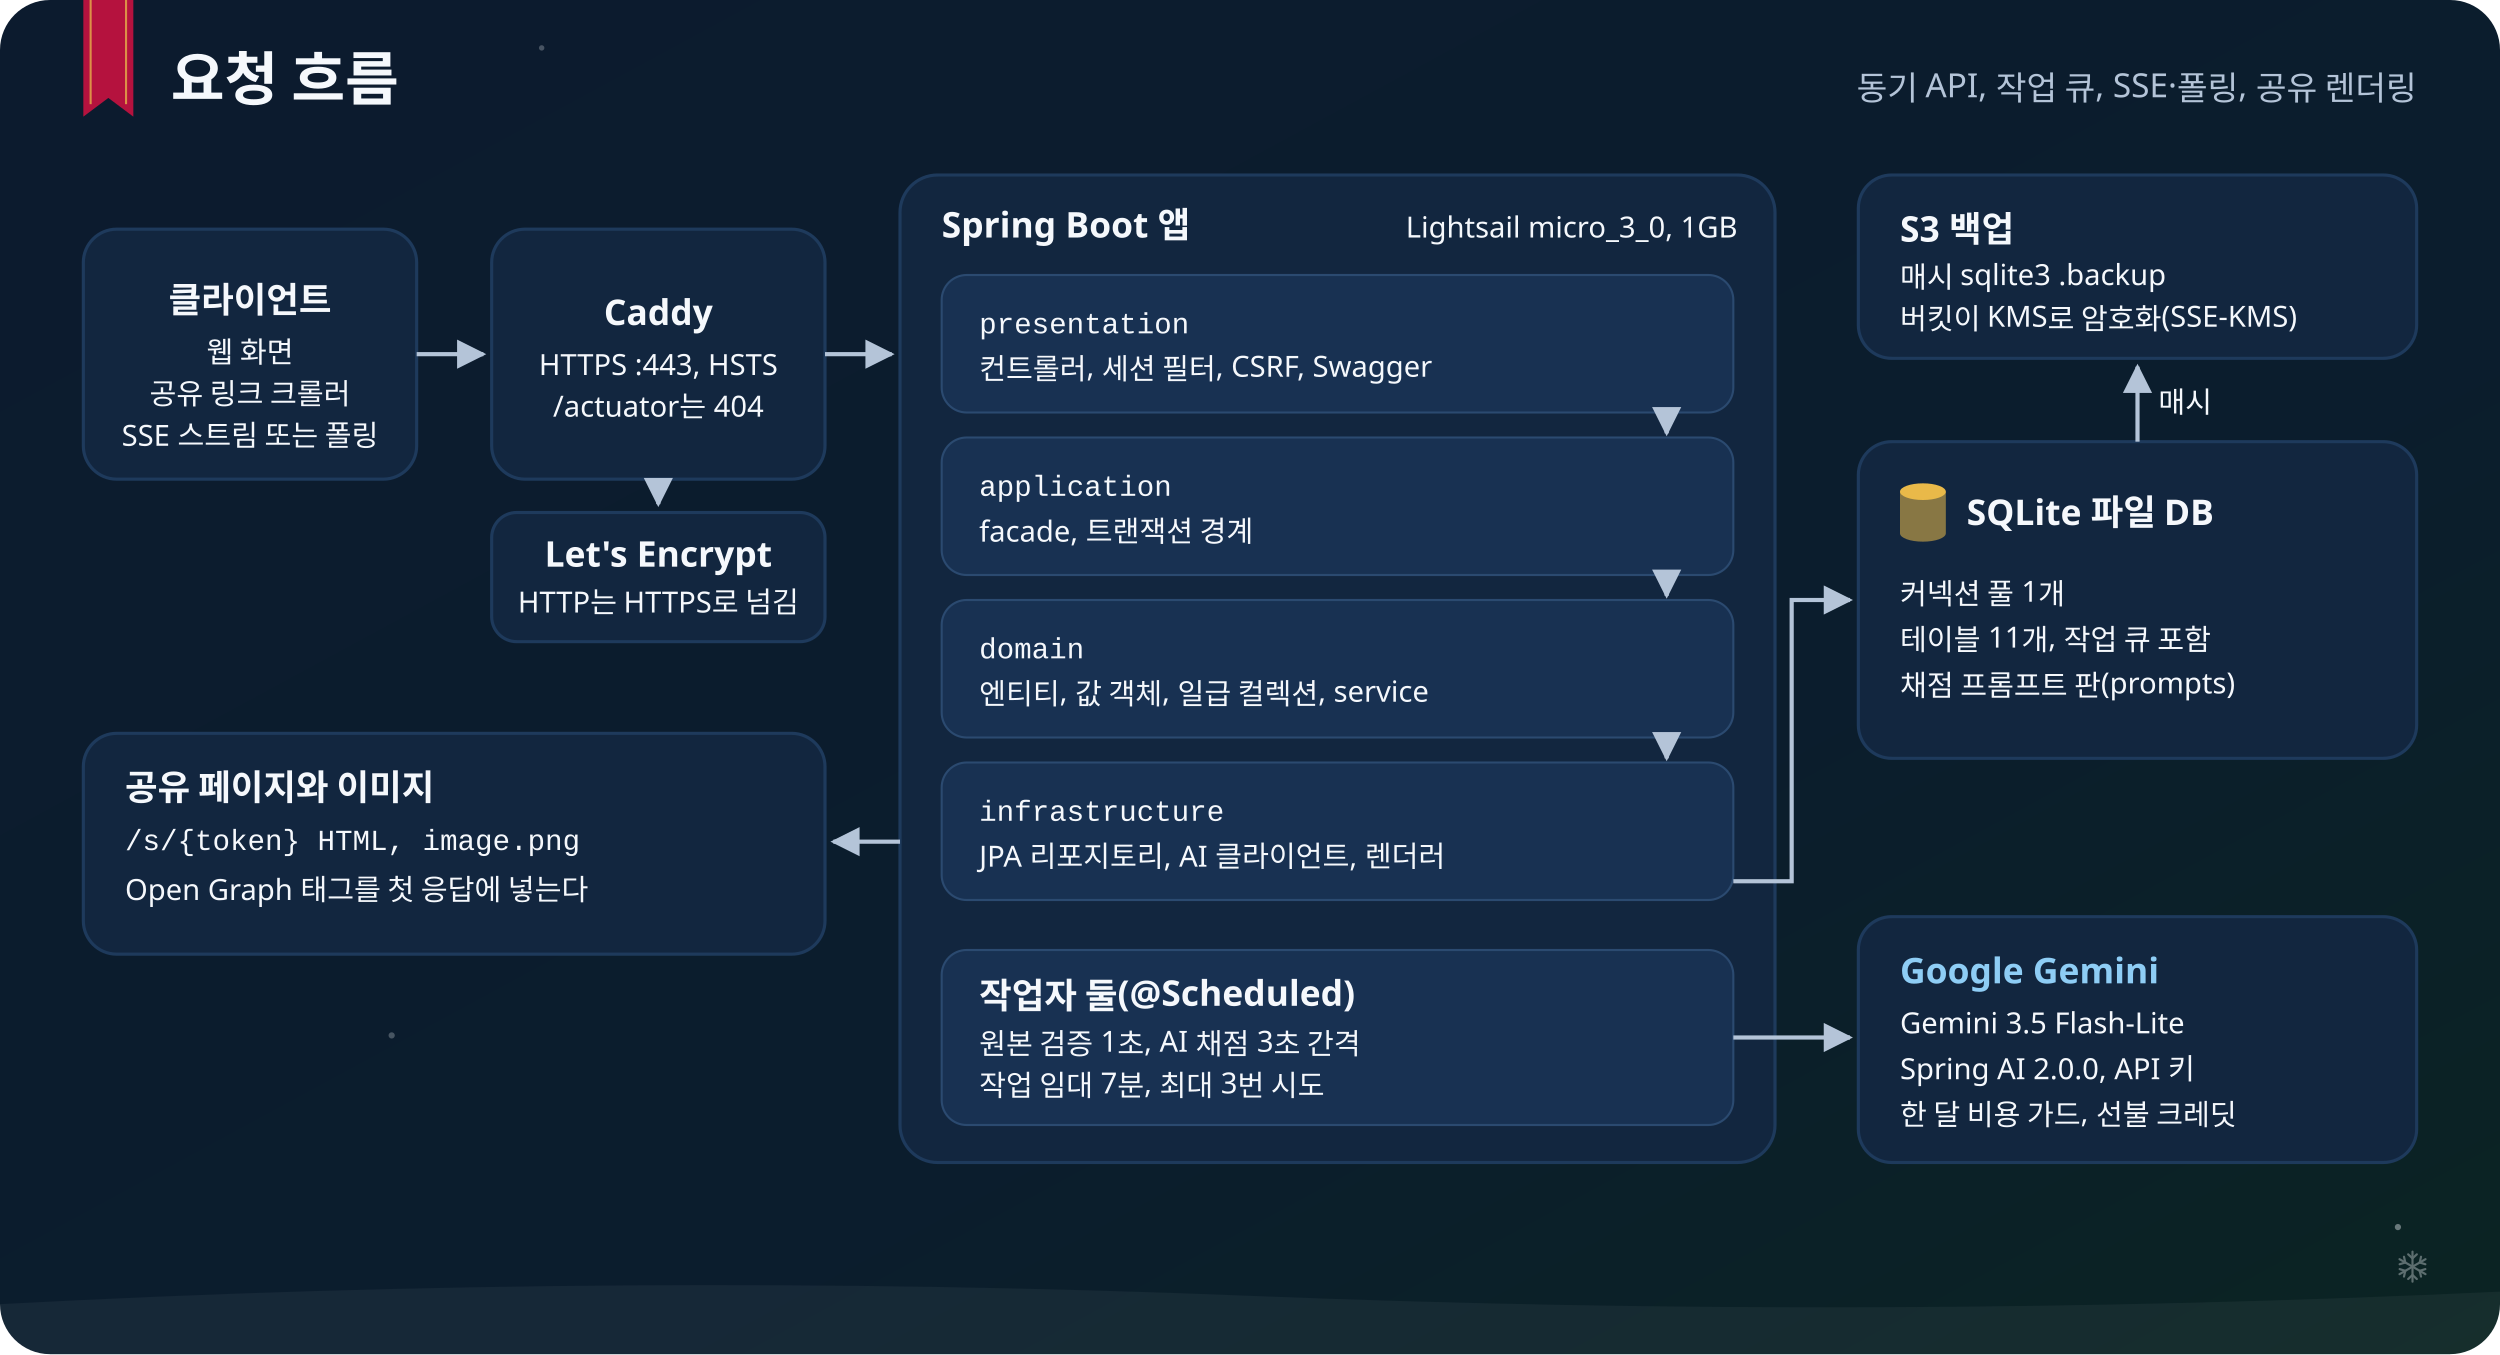
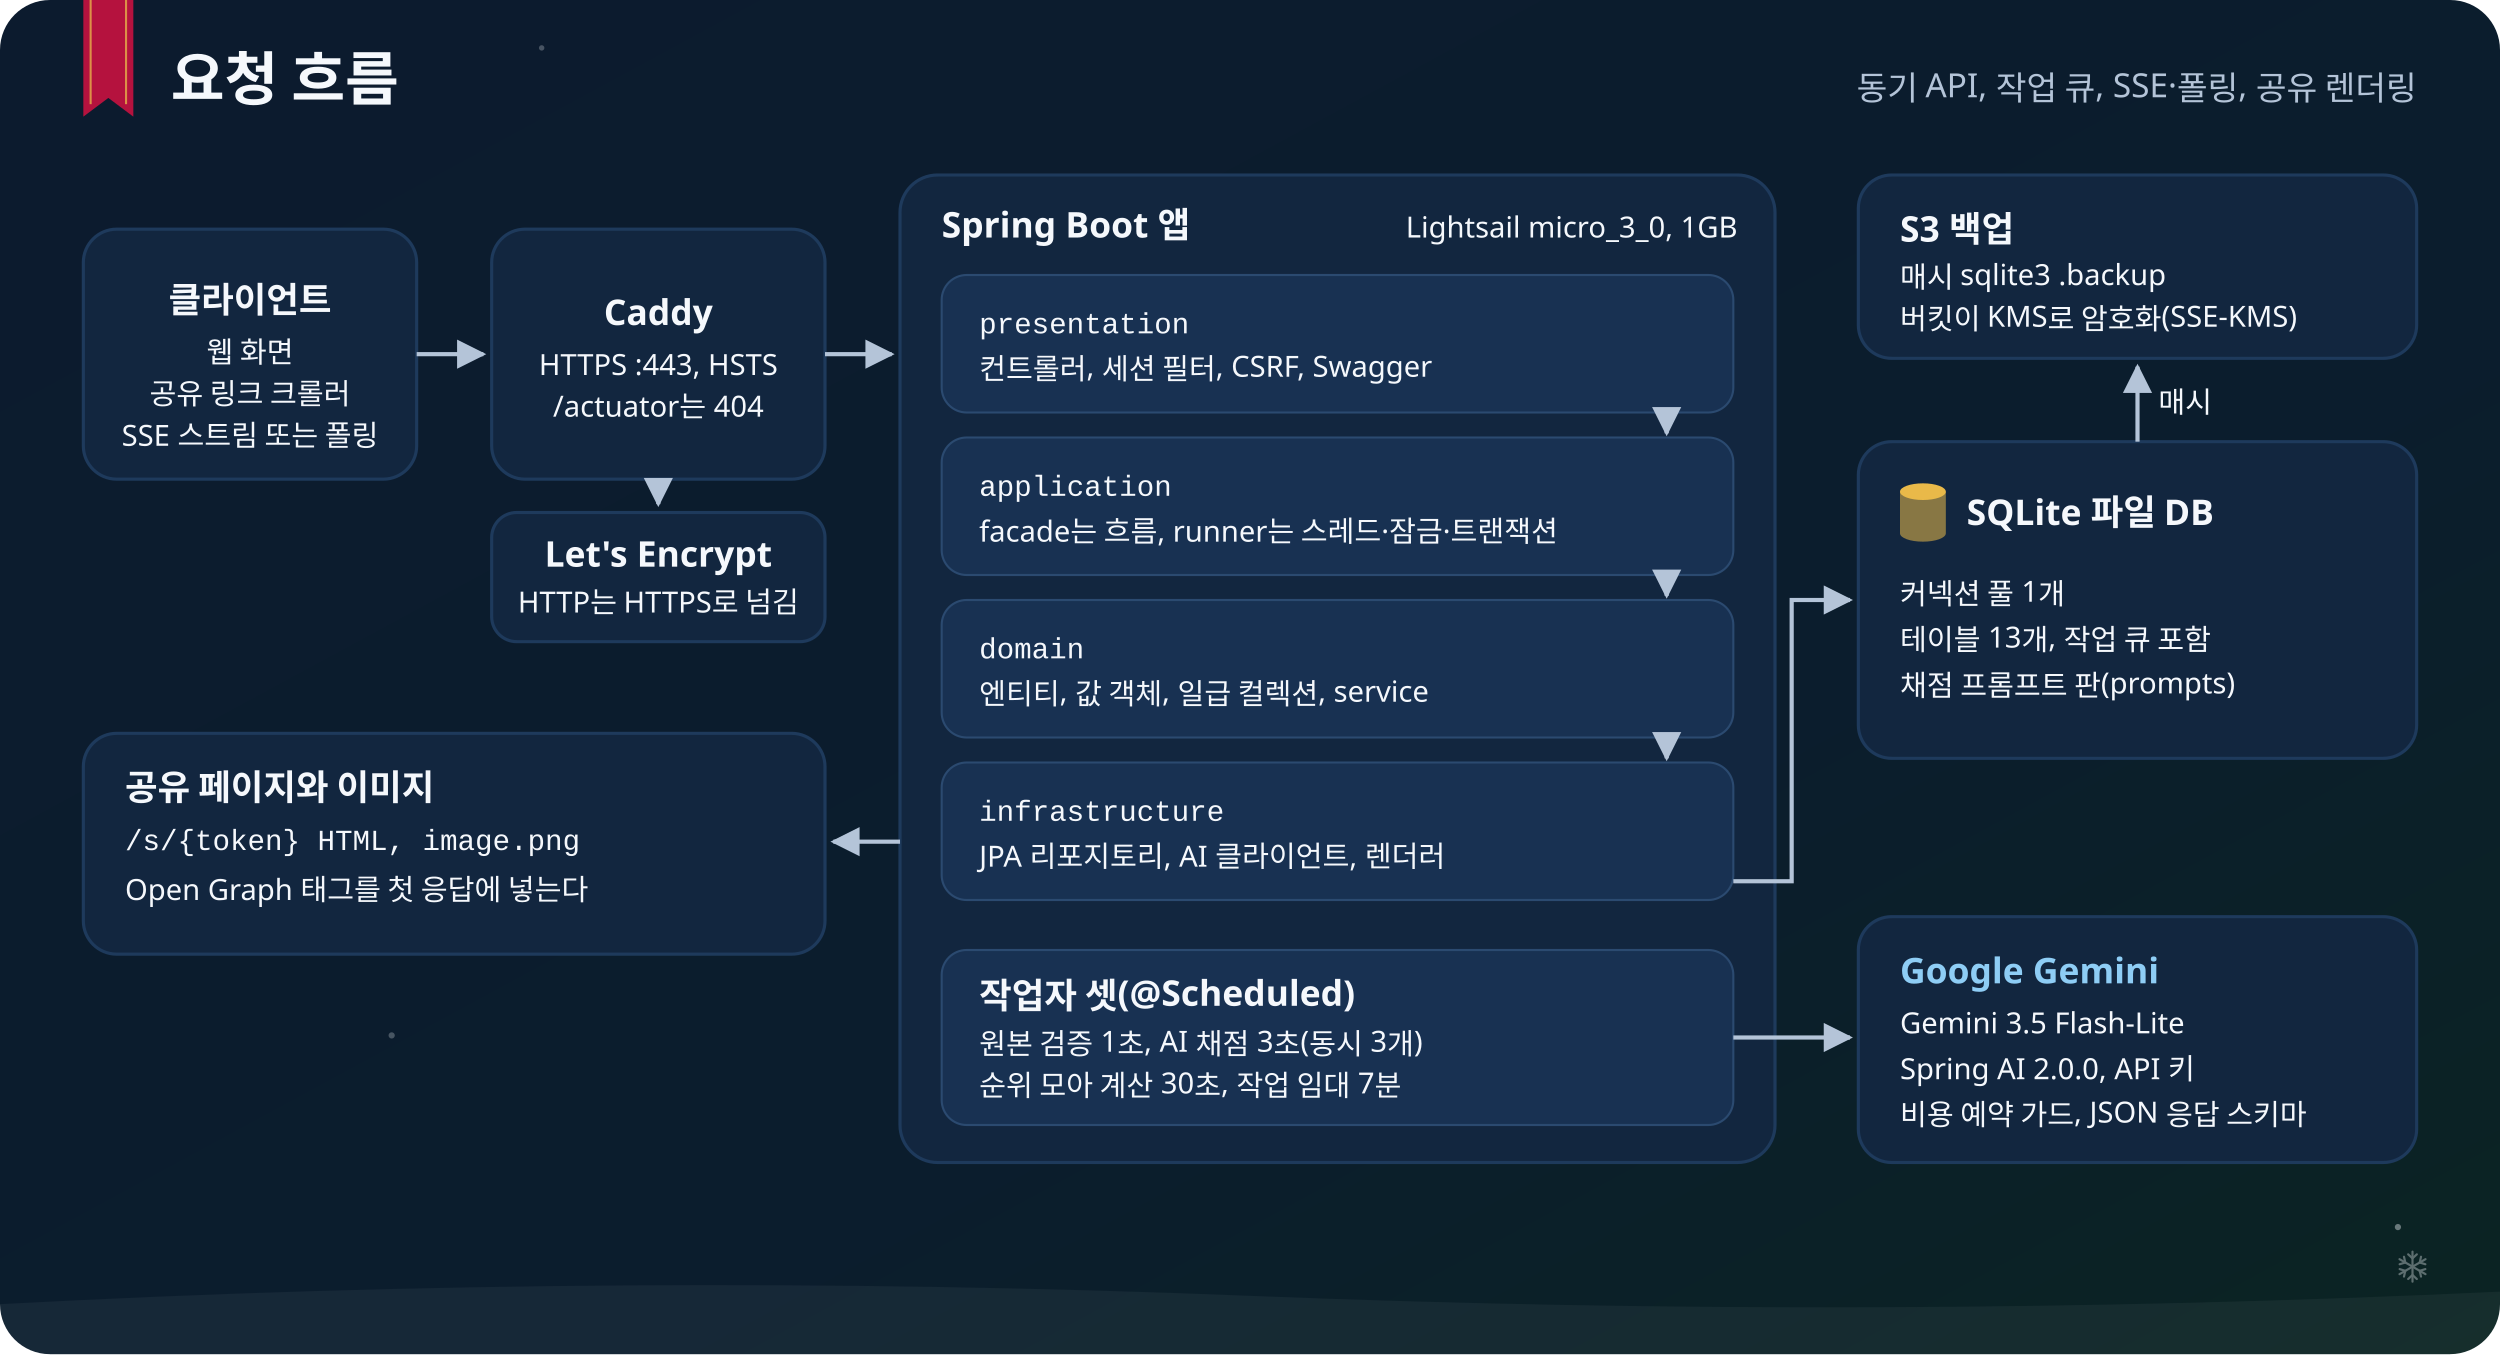
- <svg xmlns="http://www.w3.org/2000/svg" xmlns:xlink="http://www.w3.org/1999/xlink" viewBox="0 0 1200 650" width="1200" height="650" role="img" aria-label="요청 흐름: 클라이언트가 HTTPS(Caddy, Let's Encrypt 인증서, HSTS)를 거쳐 Lightsail micro_3_0(1GB) 위 Spring Boot 앱의 4계층으로 들어간다. 진행 상황은 SSE 스트림이나 폴링으로 받는다. 작업자 둘이 원본 검증과 AI 채점을 하고, SQLite에 저장하고, Gemini 3.5 Flash-Lite를 부른다. SQLite는 매시 KMS로 암호화한 S3로 백업한다. 앱은 공유 HTML과 PNG를 그린다">
+ <svg xmlns="http://www.w3.org/2000/svg" xmlns:xlink="http://www.w3.org/1999/xlink" viewBox="0 0 1200 650" width="1200" height="650" role="img" aria-label="요청 흐름: 클라이언트가 HTTPS(Caddy, Let's Encrypt 인증서, HSTS)를 거쳐 Lightsail micro_3_0(1GB) 위 Spring Boot 앱의 4계층(application은 흐름만 쓰는 facade와 실행 기법을 맡는 runner)으로 들어간다. 진행 상황은 SSE 스트림이나 폴링으로 받는다. 작업자 셋이 원본 검증(1초), AI 채점(3초, 동시 3개), 순위 모아 계산(30초)을 하고, SQLite에 저장하고, Gemini 3.5 Flash-Lite를 부른다. SQLite는 매시 KMS로 암호화한 S3로 백업한다. 앱은 공유 HTML과 PNG를 그린다">
  <defs>
    <linearGradient id="bg" x1="0" y1="0" x2="1" y2="1">
      <stop offset="0" stop-color="#0C1B2E" />
      <stop offset="0.62" stop-color="#0B1D2D" />
      <stop offset="1" stop-color="#0B2422" />
    </linearGradient>
    <marker id="arr" viewBox="0 0 10 10" refX="9" refY="5" markerWidth="7" markerHeight="7" orient="auto">
      <path d="M0,0 L10,5 L0,10 z" fill="#B4C4D8" />
    </marker>
    <marker id="arrLater" viewBox="0 0 10 10" refX="9" refY="5" markerWidth="7" markerHeight="7" orient="auto">
      <path d="M0,0 L10,5 L0,10 z" fill="#8DA3BE" />
    </marker>
    <symbol id="flake" viewBox="-10 -10 20 20" overflow="visible">
      <g fill="none" stroke-width="1.3" stroke-linecap="round">
        <g transform="rotate(0)">
          <path d="M0,-9 V9" />
          <path d="M-2.6,-7.4 L0,-5 L2.6,-7.4" />
          <path d="M-2.6,7.4 L0,5 L2.6,7.4" />
        </g>
        <g transform="rotate(60)">
          <path d="M0,-9 V9" />
          <path d="M-2.6,-7.4 L0,-5 L2.6,-7.4" />
          <path d="M-2.6,7.4 L0,5 L2.6,7.4" />
        </g>
        <g transform="rotate(120)">
          <path d="M0,-9 V9" />
          <path d="M-2.6,-7.4 L0,-5 L2.6,-7.4" />
          <path d="M-2.6,7.4 L0,5 L2.6,7.4" />
        </g>
      </g>
    </symbol>
    <style>
      text { font-family: 'Pretendard', 'Apple SD Gothic Neo', 'Malgun Gothic', 'Noto Sans KR', 'Segoe UI', system-ui, sans-serif; }
      text:not([fill]) { fill: #F5F8FC; }
      .card { fill: #12263F; stroke: #1E3A5C; stroke-width: 1.5; }
      .inner { fill: #183152; stroke: #2B4A70; stroke-width: 1; }
      .ghost { fill: #0C1B2E; stroke: #8DA3BE; stroke-width: 1.5; stroke-dasharray: 6 5; }
      .dev { fill: #0E3328; stroke: #134236; stroke-width: 1.5; }
      .h { font-size: 17px; font-weight: 700; }
      .s { font-size: 14px; fill: #B4C4D8; }
      .code { font-family: ui-monospace, 'SF Mono', 'D2Coding', Consolas, 'Liberation Mono', monospace; font-size: 14px; fill: #8ECDF5; }
      .line { stroke: #B4C4D8; stroke-width: 2; fill: none; }
      .later { stroke: #8DA3BE; stroke-width: 2; fill: none; stroke-dasharray: 6 5; }
      
    </style>
  </defs>
  <rect width="1200" height="650" rx="24" fill="url(#bg)" />
  <path d="M0,626 Q300,610 600,622 T1200,620 V626 A24,24 0 0 1 1176,650 H24 A24,24 0 0 1 0,626 z" fill="#F5F8FC" opacity="0.05" />
  <g fill="#F5F8FC">
    <circle cx="579" cy="348" r="1.7" opacity="0.37" />
    <circle cx="638" cy="364" r="1.0" opacity="0.38" />
    <circle cx="770" cy="487" r="0.9" opacity="0.33" />
    <circle cx="188" cy="497" r="1.5" opacity="0.26" />
    <circle cx="1151" cy="589" r="1.5" opacity="0.4" />
    <circle cx="260" cy="23" r="1.3" opacity="0.26" />
    <circle cx="295" cy="158" r="0.8" opacity="0.37" />
  </g>
  <path d="M40,0 H64 V56 L52,47 L40,56 z" fill="#B5123E" />
  <path d="M43.5,0 V50 M60.5,0 V50" stroke="#E9B949" stroke-width="1" opacity="0.75" />
  <text x="82" y="48" font-size="28" font-weight="800">요청 흐름</text>
  <text x="1160" y="48" text-anchor="end" font-size="16" fill="#B4C4D8">동기 API, 작업 큐, SSE·폴링, 공유 렌더링</text>
  <use href="#flake" xlink:href="#flake" x="1150" y="600" width="16" height="16" stroke="#F5F8FC" opacity="0.35" />
  <rect class="card" x="40" y="110" width="160" height="120" rx="16" />
  <text x="120" y="150" class="h" text-anchor="middle">클라이언트</text>
  <text x="120" y="174" class="s" text-anchor="middle">웹 화면</text>
  <text x="120" y="194" class="s" text-anchor="middle">공유 링크 크롤러</text>
  <text x="120" y="214" class="s" text-anchor="middle">SSE 스트림 또는 폴링</text>
  <path class="line" d="M200,170 H232" marker-end="url(#arr)" />
  <rect class="card" x="236" y="110" width="160" height="120" rx="16" />
  <text x="316" y="156" class="h" text-anchor="middle">Caddy</text>
  <text x="316" y="180" class="s" text-anchor="middle">HTTPS :443, HSTS</text>
  <text x="316" y="200" class="s" text-anchor="middle">/actuator는 404</text>
  <rect class="card" x="236" y="246" width="160" height="62" rx="12" />
  <text x="316" y="272" class="h" text-anchor="middle">Let's Encrypt</text>
  <text x="316" y="294" class="s" text-anchor="middle">HTTP는 HTTPS로 넘김</text>
  <path class="line" d="M316,230 V242" marker-end="url(#arr)" />
  <path class="line" d="M396,170 H428" marker-end="url(#arr)" />
  <rect class="card" x="432" y="84" width="420" height="474" rx="18" />
  <text x="452" y="114" class="h">Spring Boot 앱</text>
  <text x="834" y="114" class="s" text-anchor="end">Lightsail micro_3_0, 1GB</text>
  <rect class="inner" x="452" y="132" width="380" height="66" rx="12" />
  <text x="470" y="160" class="code">presentation</text>
  <text x="470" y="182" class="s">컨트롤러, 세션 필터, CSRF, Swagger</text>
  <path class="line" d="M800,198 V208" marker-end="url(#arr)" />
  <rect class="inner" x="452" y="210" width="380" height="66" rx="12" />
  <text x="470" y="238" class="code">application</text>
-   <text x="470" y="260" class="s">facade, 트랜잭션 경계</text>
+   <text x="470" y="260" class="s">facade는 흐름, runner는 스레드·잠금·트랜잭션</text>
  <path class="line" d="M800,276 V286" marker-end="url(#arr)" />
  <rect class="inner" x="452" y="288" width="380" height="66" rx="12" />
  <text x="470" y="316" class="code">domain</text>
  <text x="470" y="338" class="s">엔티티, 값 객체, 일급 컬렉션, service</text>
  <path class="line" d="M800,354 V364" marker-end="url(#arr)" />
  <rect class="inner" x="452" y="366" width="380" height="66" rx="12" />
  <text x="470" y="394" class="code">infrastructure</text>
  <text x="470" y="416" class="s">JPA 리포지토리, AI 클라이언트, 렌더러</text>
  <rect class="inner" x="452" y="456" width="380" height="84" rx="12" />
-   <text x="470" y="484" class="h">작업자 둘(@Scheduled)</text>
-   <text x="470" y="506" class="s">원본 검증 1초, AI 채점 3초 간격</text>
-   <text x="470" y="526" class="s">작업 임대 7분, 최대 3번 시도</text>
+   <text x="470" y="484" class="h">작업자 셋(@Scheduled)</text>
+   <text x="470" y="506" class="s">원본 검증 1초, AI 채점 3초(동시 3개)</text>
+   <text x="470" y="526" class="s">순위 모아 계산 30초, 작업 임대 7분</text>
  <rect class="card" x="892" y="84" width="268" height="88" rx="16" />
  <text x="912" y="116" class="h">S3 백업</text>
  <text x="912" y="138" class="s">매시 sqlite3 .backup</text>
  <text x="912" y="158" class="s">버킷이 KMS로 암호화(SSE-KMS)</text>
  <rect class="card" x="892" y="212" width="268" height="152" rx="16" />
  <g transform="translate(912,232)">
    <ellipse cx="11" cy="4" rx="11" ry="4" fill="#E9B949" />
    <path d="M0,4 V24 A11,4 0 0 0 22,24 V4" fill="#E9B949" fill-opacity="0.55" />
  </g>
  <text x="944" y="252" class="h">SQLite 파일 DB</text>
  <text x="912" y="290" class="s">커넥션 풀 1개</text>
-   <text x="912" y="312" class="s">테이블 11개, 작업 큐 포함</text>
+   <text x="912" y="312" class="s">테이블 13개, 작업 큐 포함</text>
  <text x="912" y="334" class="s">채점 프롬프트 판(prompts)</text>
  <path class="line" d="M1026,212 V176" marker-end="url(#arr)" />
  <text x="1036" y="198" class="s">매시</text>
  <path class="line" d="M832,423 H860 V288 H888" marker-end="url(#arr)" />
  <rect class="card" x="892" y="440" width="268" height="118" rx="16" stroke="#8ECDF5" />
  <text x="912" y="472" class="h" fill="#8ECDF5">Google Gemini</text>
  <text x="912" y="496" class="s">Gemini 3.5 Flash-Lite</text>
  <text x="912" y="518" class="s">Spring AI 2.0.0, API 키</text>
-   <text x="912" y="540" class="s">한 달 비용 가드, 선불 크레딧</text>
+   <text x="912" y="540" class="s">비용 예약 가드, JSON 응답 스키마</text>
  <path class="line" d="M832,498 H888" marker-end="url(#arr)" />
  <rect class="card" x="40" y="352" width="356" height="106" rx="16" />
  <text x="60" y="384" class="h">공유 페이지와 이미지</text>
  <text x="60" y="408" class="code">/s/{token} HTML, image.png</text>
  <text x="60" y="432" class="s">Open Graph 태그를 첫 응답에 넣는다</text>
  <path class="line" d="M432,404 H400" marker-end="url(#arr)" />
</svg>
